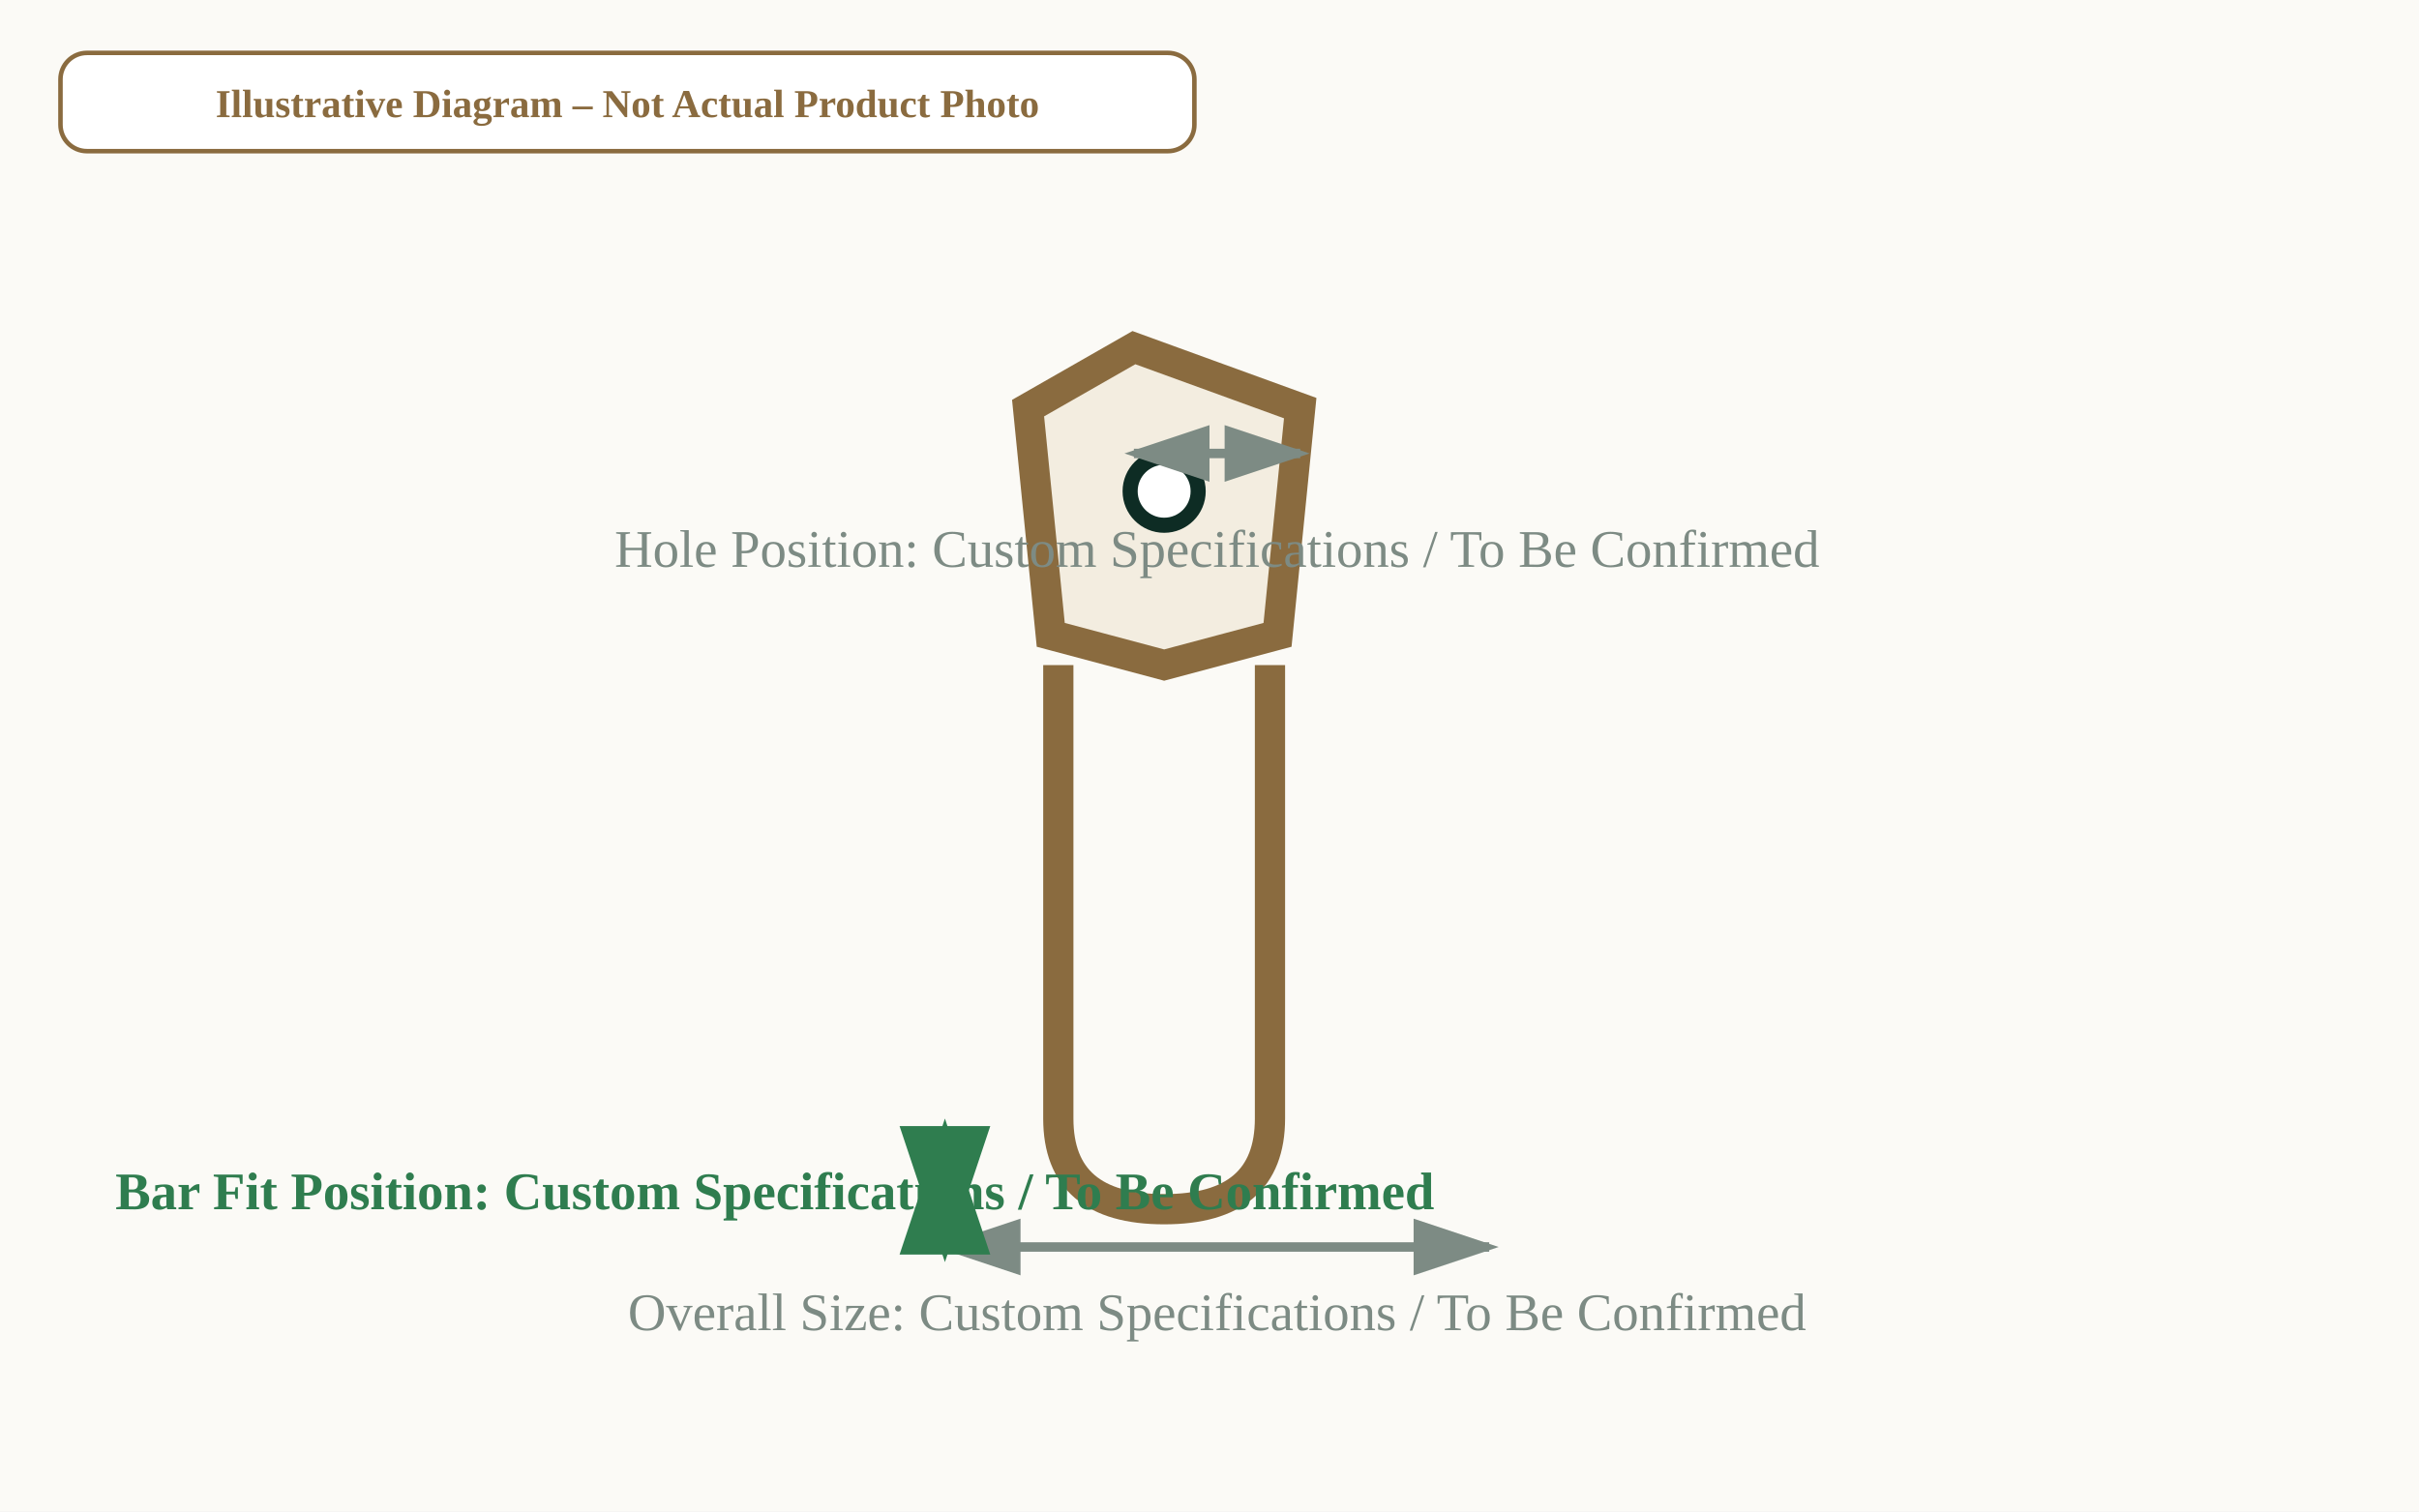
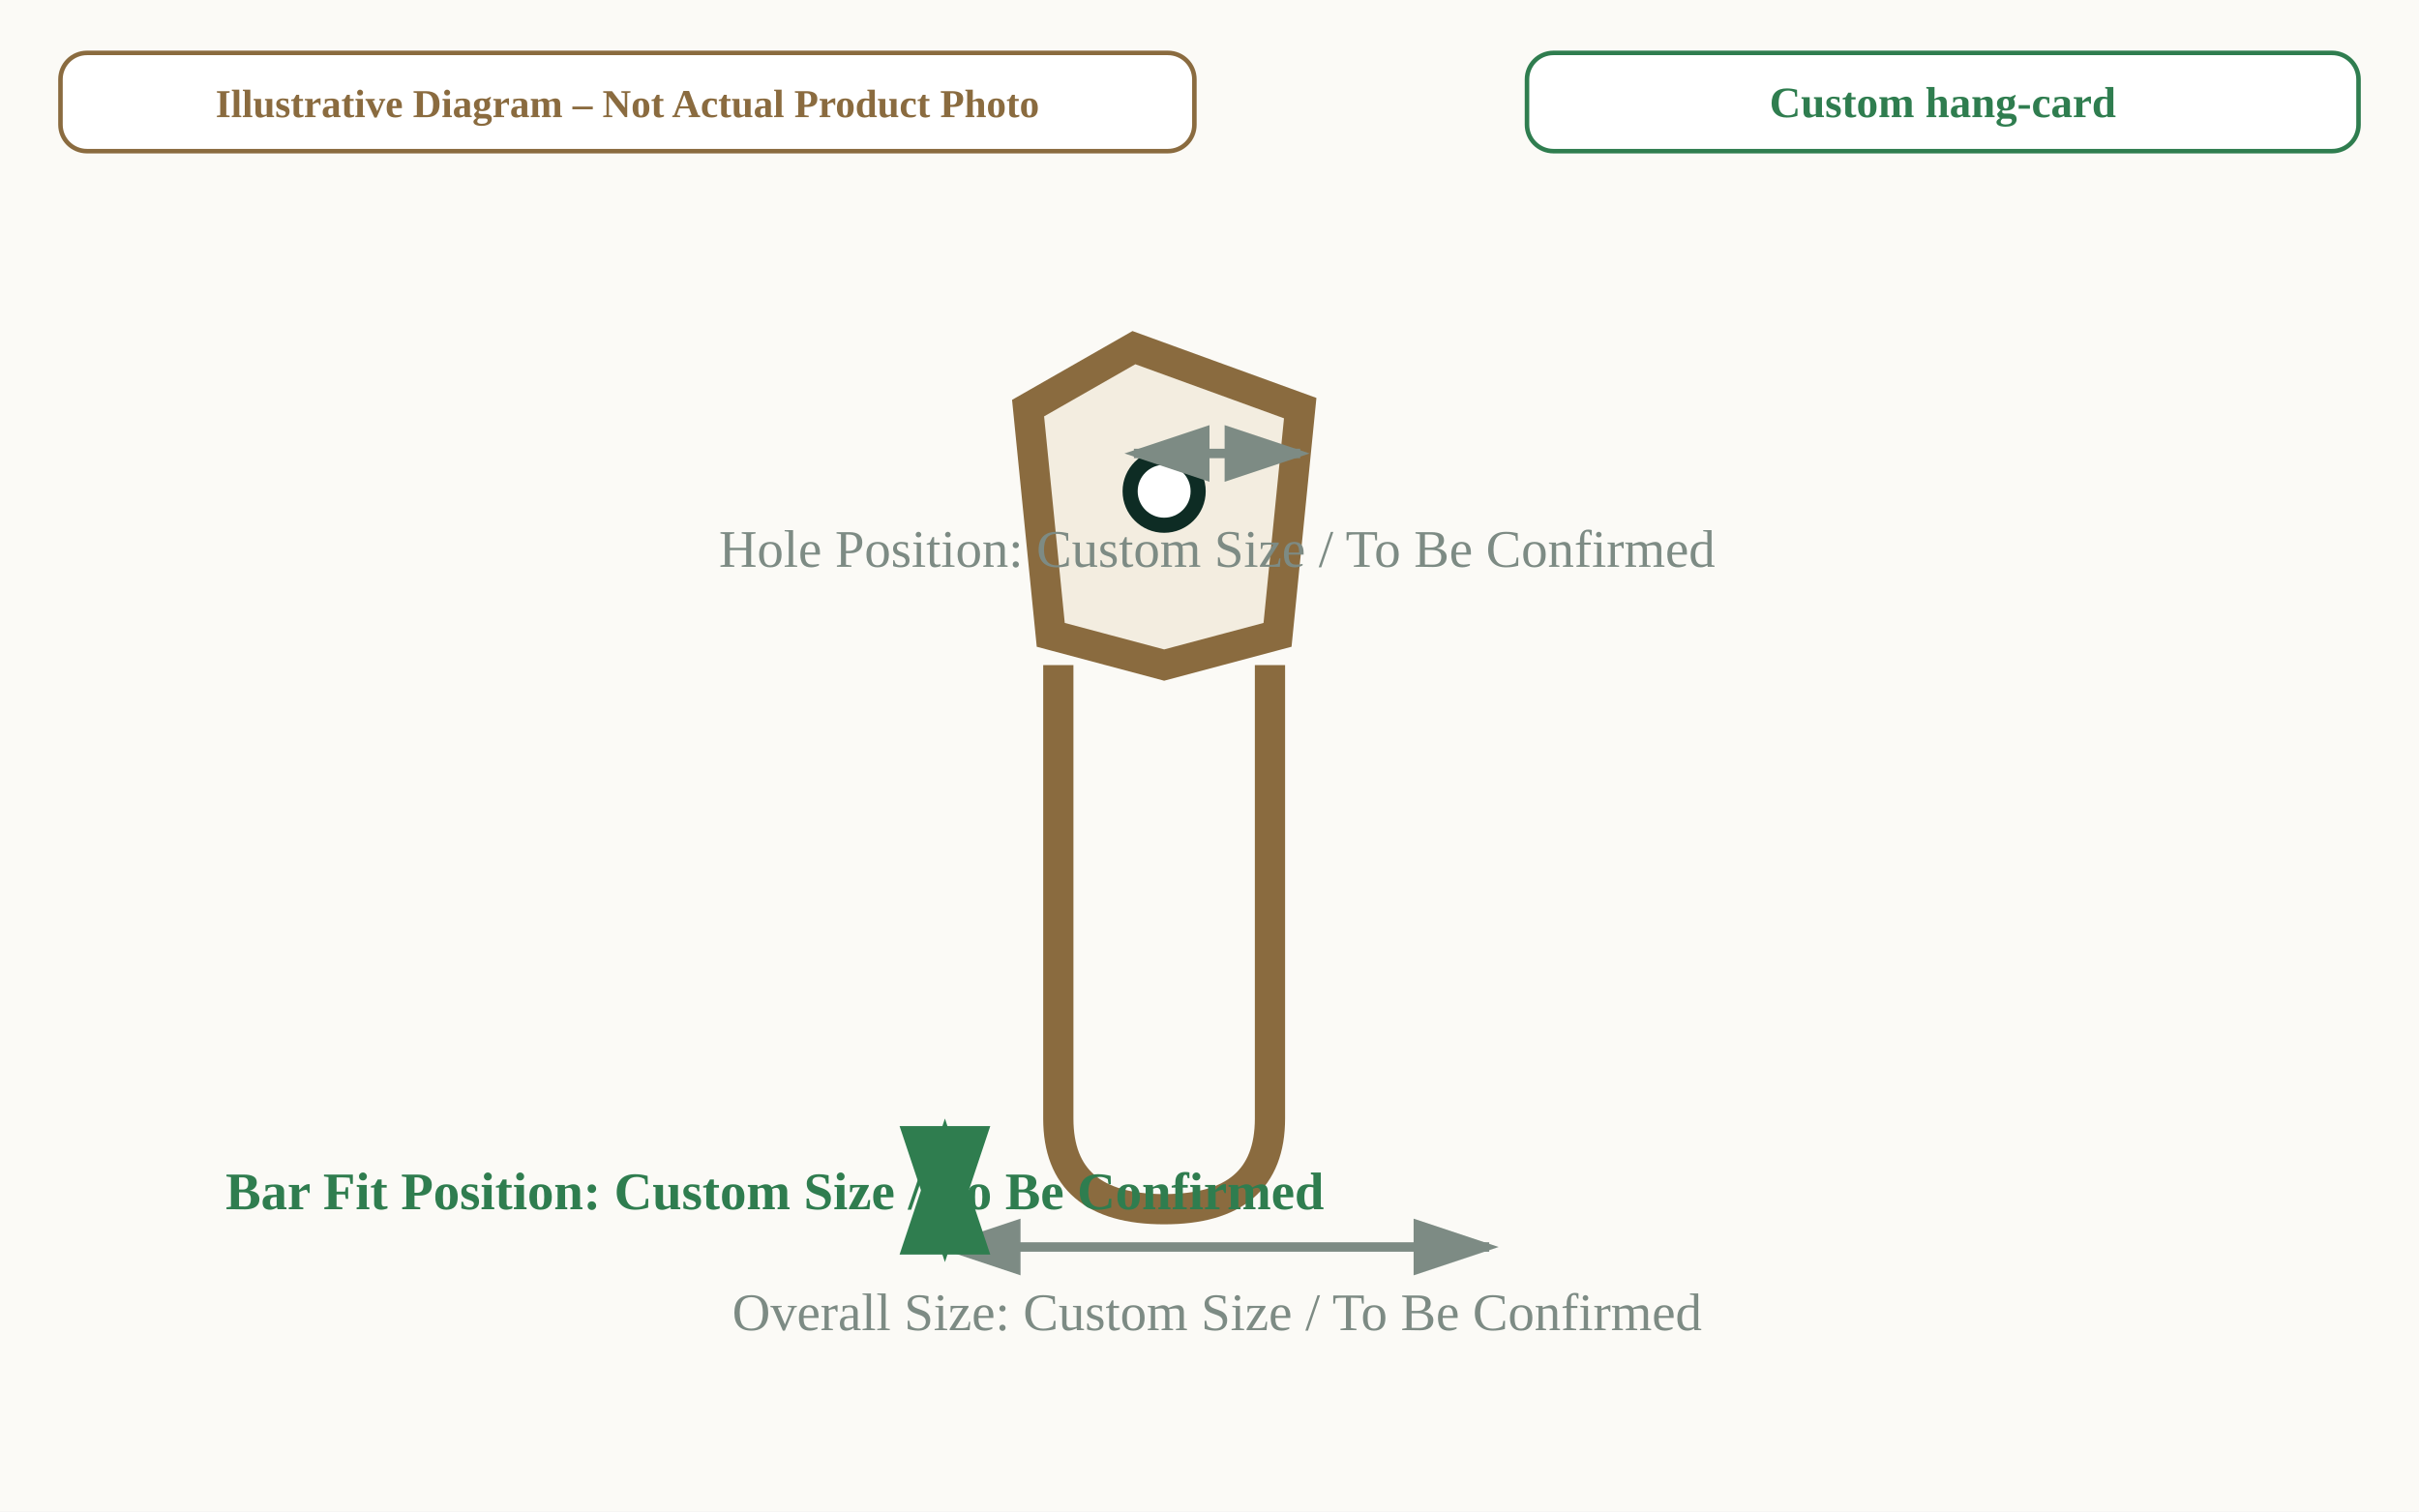
<svg xmlns="http://www.w3.org/2000/svg" viewBox="0 0 640 400" width="100%" style="max-width:620px" role="img" aria-label="dimension diagram with arrows">
  <defs>
    <marker id="arw-H04-2-g" markerWidth="10" markerHeight="10" refX="8" refY="3" orient="auto-start-reverse" markerUnits="strokeWidth">
      <path d="M0,0 L0,6 L9,3 z" fill="#2f7d4f" />
    </marker>
    <marker id="arw-H04-2-a" markerWidth="10" markerHeight="10" refX="8" refY="3" orient="auto-start-reverse" markerUnits="strokeWidth">
      <path d="M0,0 L0,6 L9,3 z" fill="#7d8b84" />
    </marker>
  </defs>
  <rect width="640" height="400" fill="#fbfaf6" />
  <rect x="16" y="14" width="300" height="26" rx="7" fill="#fff" stroke="#8a6b3f" stroke-width="1.2" />
  <text x="166" y="31" text-anchor="middle" font-size="10.5" font-weight="700" fill="#8a6b3f">Illustrative Diagram – Not Actual Product Photo</text>
+   <rect x="404" y="14" width="220" height="26" rx="7" fill="#fff" stroke="#2f7d4f" stroke-width="1.2" />
+   <text x="514" y="31" text-anchor="middle" font-size="11.5" font-weight="700" fill="#2f7d4f">Custom hang-card</text>
  <path d="M300 92 l44 16 -6 60 -30 8 -30 -8 -6 -60 z" fill="#f3ede0" stroke="#8a6b3f" stroke-width="8" />
  <circle cx="308" cy="130" r="9" fill="#fff" stroke="#0e2c24" stroke-width="4" />
  <path d="M280 176 l0 120 q0 24 28 24 q28 0 28 -24 l0 -120" fill="none" stroke="#8a6b3f" stroke-width="8" />
  <line x1="250" y1="330" x2="394" y2="330" stroke="#7d8b84" stroke-width="2.5" marker-start="url(#arw-H04-2-a)" marker-end="url(#arw-H04-2-a)" />
-   <text x="322" y="352" text-anchor="middle" font-size="14" font-weight="500" fill="#7d8b84">Overall Size: Custom Specifications / To Be Confirmed</text>
+   <text x="322" y="352" text-anchor="middle" font-size="14" font-weight="500" fill="#7d8b84">Overall Size: Custom Size / To Be Confirmed</text>
  <line x1="300" y1="120" x2="344" y2="120" stroke="#7d8b84" stroke-width="2.5" marker-start="url(#arw-H04-2-a)" marker-end="url(#arw-H04-2-a)" />
-   <text x="322" y="150" text-anchor="middle" font-size="14" font-weight="500" fill="#7d8b84">Hole Position: Custom Specifications / To Be Confirmed</text>
+   <text x="322" y="150" text-anchor="middle" font-size="14" font-weight="500" fill="#7d8b84">Hole Position: Custom Size / To Be Confirmed</text>
  <line x1="250" y1="300" x2="250" y2="330" stroke="#2f7d4f" stroke-width="4" marker-start="url(#arw-H04-2-g)" marker-end="url(#arw-H04-2-g)" />
-   <text x="205" y="320" text-anchor="middle" font-size="14" font-weight="700" fill="#2f7d4f">Bar Fit Position: Custom Specifications / To Be Confirmed</text>
+   <text x="205" y="320" text-anchor="middle" font-size="14" font-weight="700" fill="#2f7d4f">Bar Fit Position: Custom Size / To Be Confirmed</text>
</svg>
